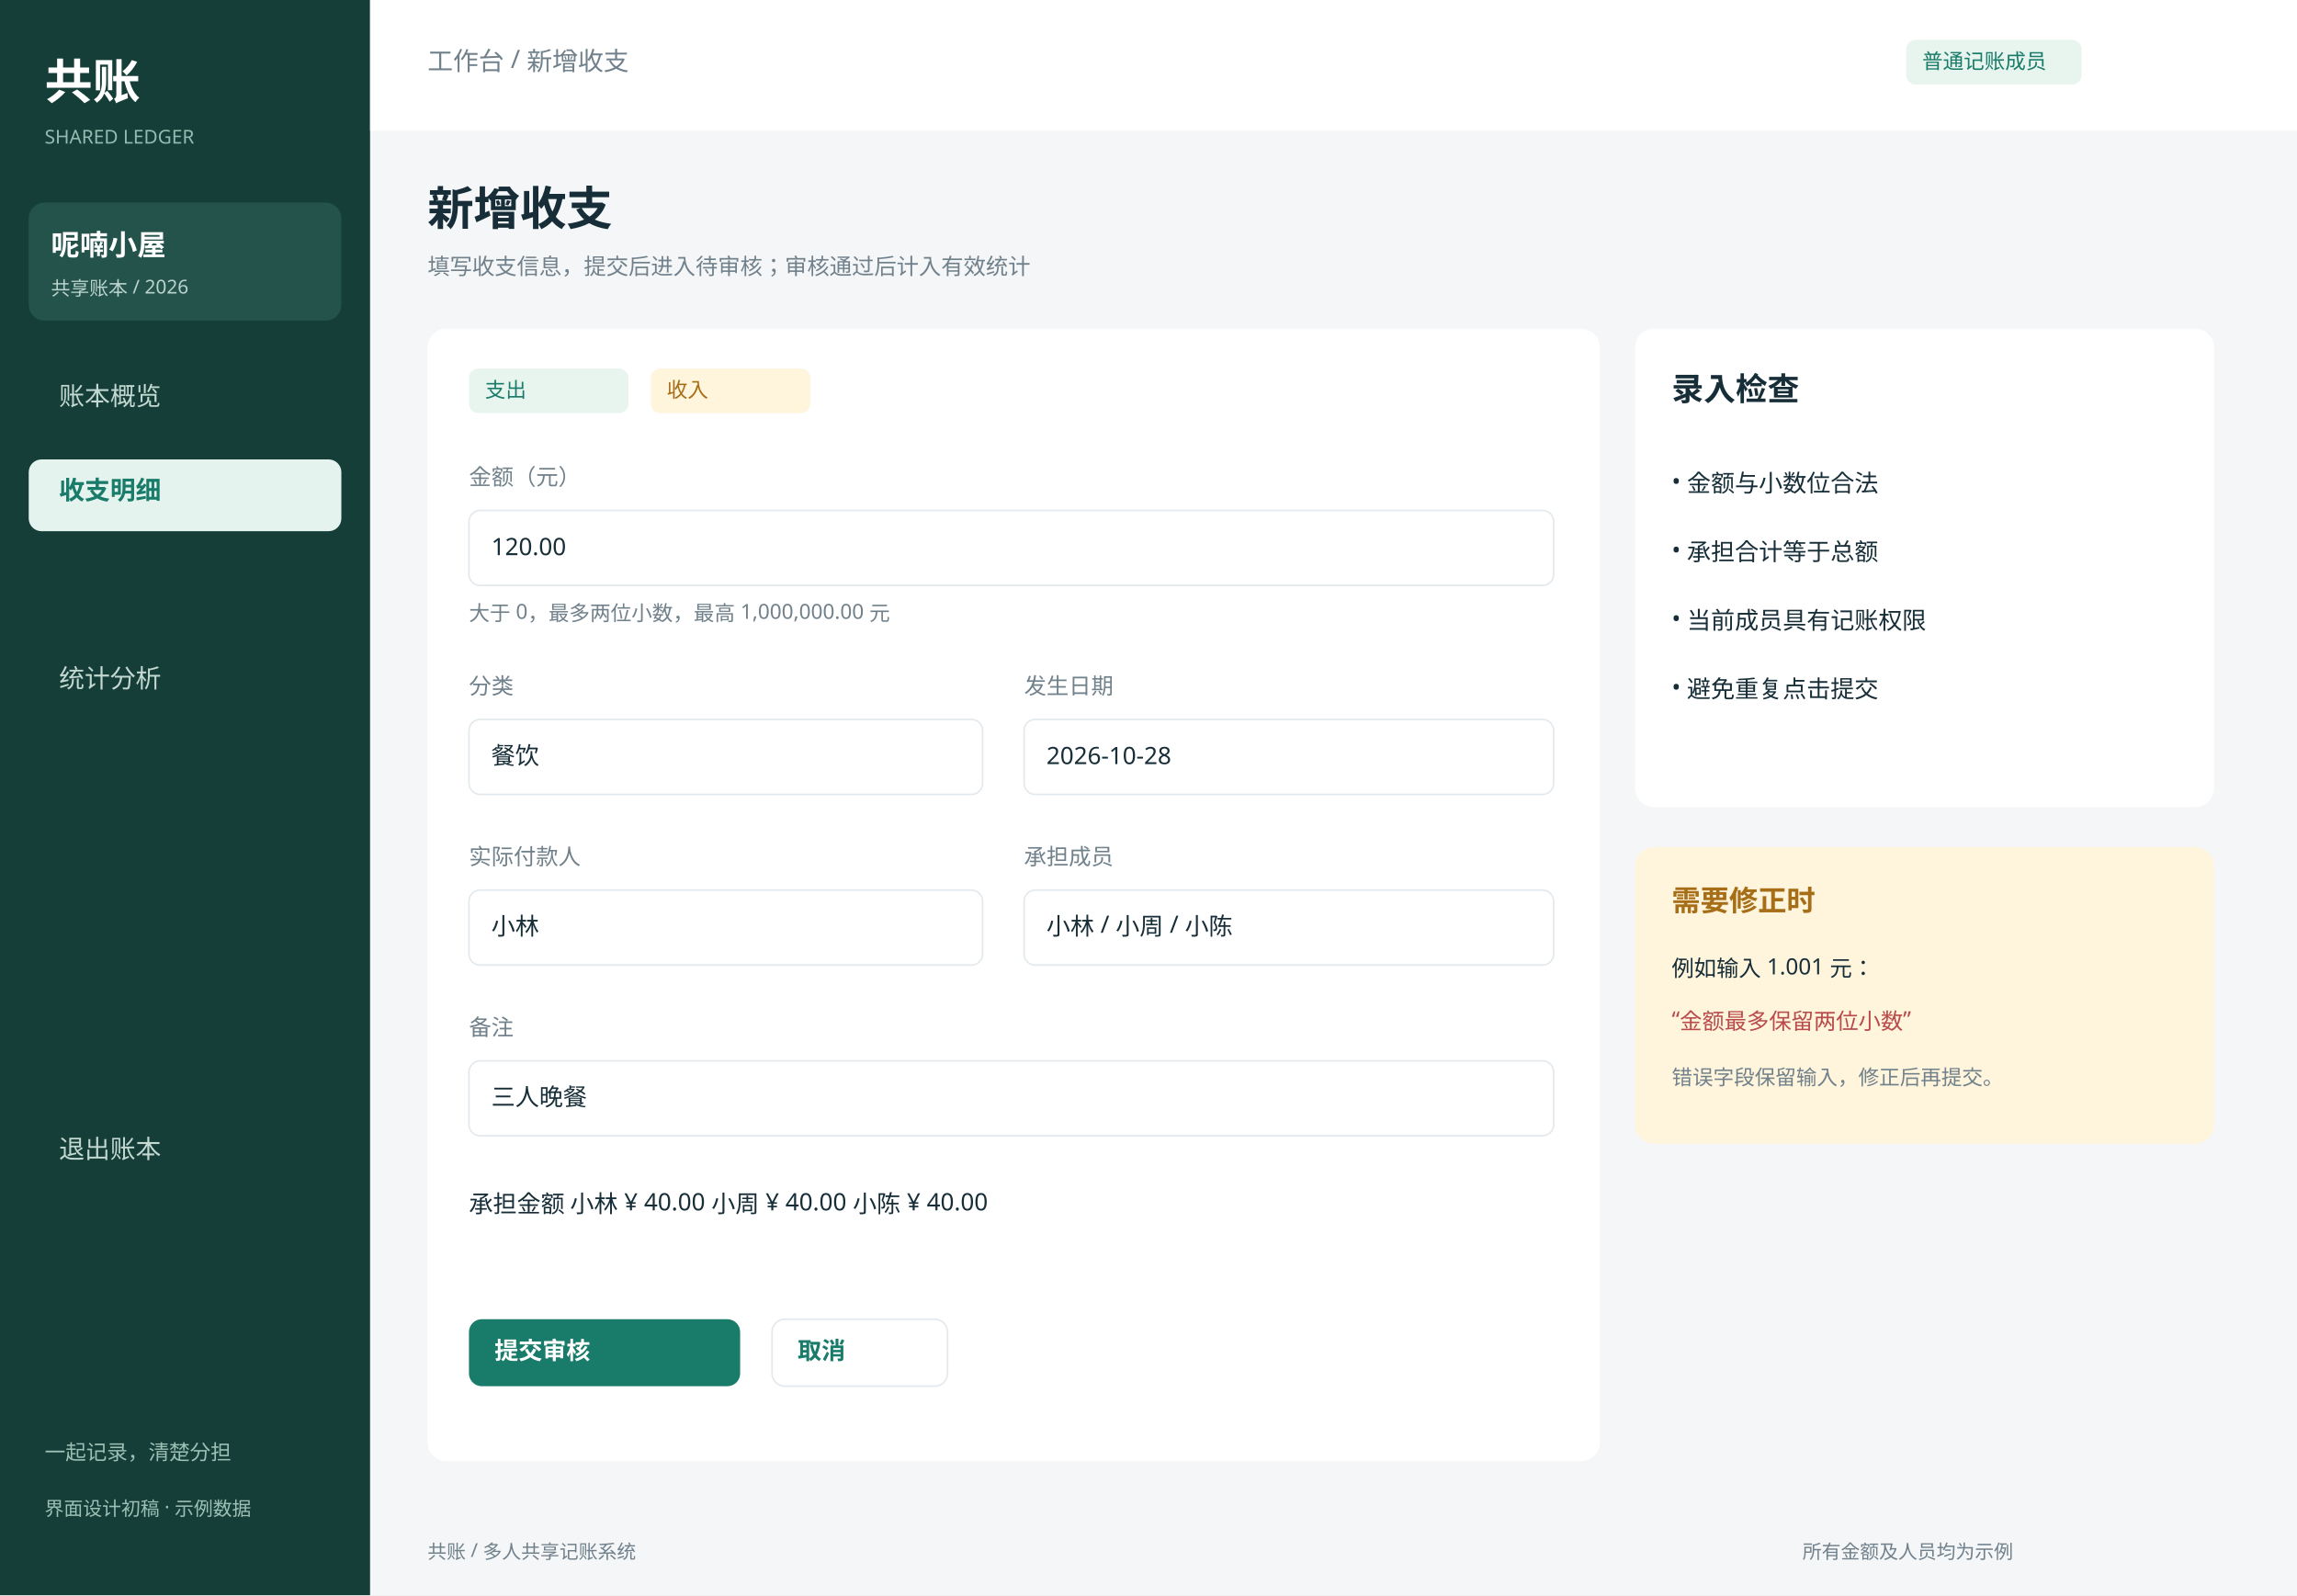
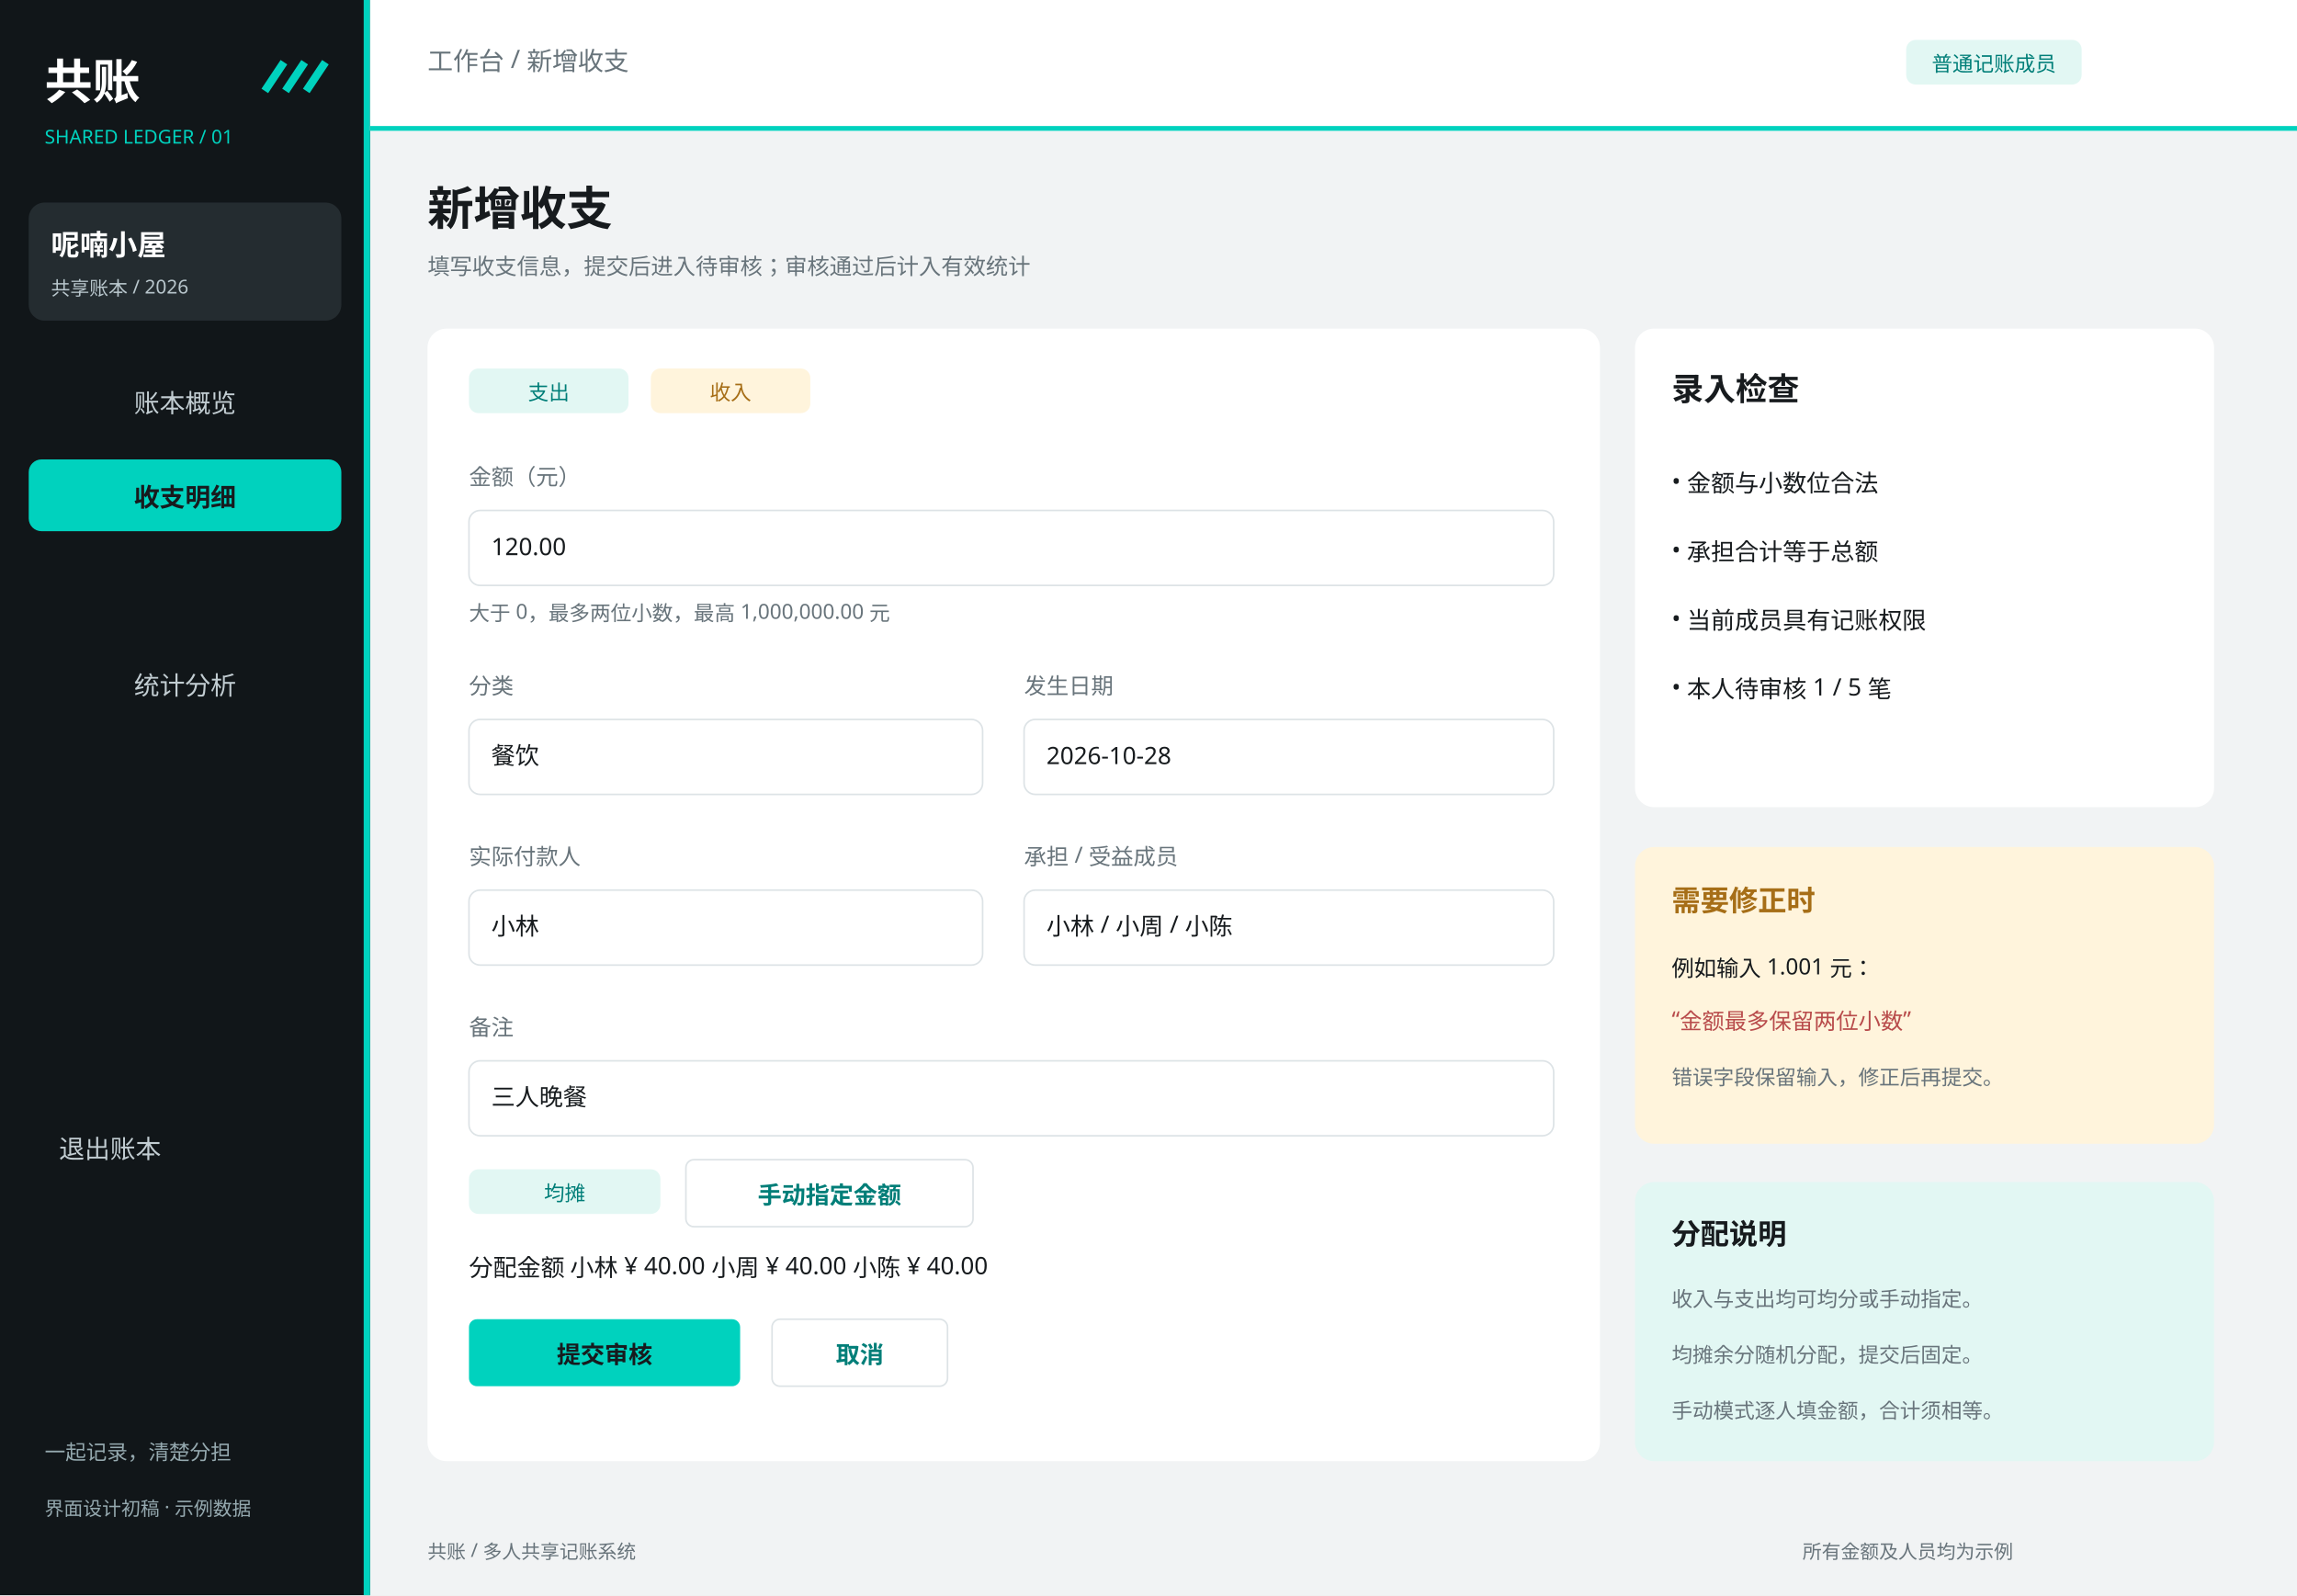
<svg xmlns="http://www.w3.org/2000/svg" width="1440" height="1000" viewBox="0 0 1440 1000">
-   <rect width="1440" height="1000" fill="#F4F6F8" />
-   <rect x="0" y="0" width="232" height="1000" rx="0" fill="#153E39" />
+   <rect width="1440" height="1000" fill="#F1F3F4" />
+   <rect x="0" y="0" width="232" height="1000" rx="0" fill="#111619" />
+   <rect x="228" y="0" width="4" height="1000" rx="0" fill="#00D2BE" />
+   <line x1="166" y1="57" x2="178" y2="39" stroke="#00D2BE" stroke-width="5" />
+   <line x1="179" y1="57" x2="191" y2="39" stroke="#00D2BE" stroke-width="5" />
+   <line x1="192" y1="57" x2="204" y2="39" stroke="#00D2BE" stroke-width="5" />
  <text x="28" y="62" font-family="Microsoft YaHei, sans-serif" font-size="30" font-weight="700" fill="white">共账</text>
-   <text x="28" y="90" font-family="Microsoft YaHei, sans-serif" font-size="12" font-weight="400" fill="#94BBB0">SHARED LEDGER</text>
-   <rect x="18" y="127" width="196" height="74" rx="10" fill="#23534B" />
+   <text x="28" y="90" font-family="Microsoft YaHei, sans-serif" font-size="12" font-weight="400" fill="#00D2BE">SHARED LEDGER / 01</text>
+   <rect x="18" y="127" width="196" height="74" rx="10" fill="#242C30" />
  <text x="32" y="160" font-family="Microsoft YaHei, sans-serif" font-size="18" font-weight="700" fill="white">呢喃小屋</text>
-   <text x="32" y="185" font-family="Microsoft YaHei, sans-serif" font-size="12" font-weight="400" fill="#BBD4CD">共享账本  /  2026</text>
-   <text x="37" y="254" font-family="Microsoft YaHei, sans-serif" font-size="16" font-weight="400" fill="#C2D8D0">账本概览</text>
-   <rect x="18" y="288" width="196" height="45" rx="8" fill="#E4F3ED" />
-   <text x="37" y="313" font-family="Microsoft YaHei, sans-serif" font-size="16" font-weight="700" fill="#197B69">收支明细</text>
-   <text x="37" y="431" font-family="Microsoft YaHei, sans-serif" font-size="16" font-weight="400" fill="#C2D8D0">统计分析</text>
-   <text x="37" y="726" font-family="Microsoft YaHei, sans-serif" font-size="16" font-weight="400" fill="#C2D8D0">退出账本</text>
-   <text x="28" y="915" font-family="Microsoft YaHei, sans-serif" font-size="13" font-weight="400" fill="#9DC0B5">一起记录，清楚分担</text>
-   <text x="28" y="950" font-family="Microsoft YaHei, sans-serif" font-size="12" font-weight="400" fill="#9DC0B5">界面设计初稿  ·  示例数据</text>
+   <text x="32" y="185" font-family="Microsoft YaHei, sans-serif" font-size="12" font-weight="400" fill="#B9C7CD">共享账本  /  2026</text>
+   <text x="116.0" y="251.5" text-anchor="middle" dominant-baseline="central" font-family="Microsoft YaHei, sans-serif" font-size="16" font-weight="400" fill="#C2CDD2">账本概览</text>
+   <rect x="18" y="288" width="196" height="45" rx="8" fill="#00D2BE" />
+   <text x="116.0" y="310.5" text-anchor="middle" dominant-baseline="central" font-family="Microsoft YaHei, sans-serif" font-size="16" font-weight="700" fill="#171B1E">收支明细</text>
+   <text x="116.0" y="428.5" text-anchor="middle" dominant-baseline="central" font-family="Microsoft YaHei, sans-serif" font-size="16" font-weight="400" fill="#C2CDD2">统计分析</text>
+   <text x="37" y="726" font-family="Microsoft YaHei, sans-serif" font-size="16" font-weight="400" fill="#C2CDD2">退出账本</text>
+   <text x="28" y="915" font-family="Microsoft YaHei, sans-serif" font-size="13" font-weight="400" fill="#95A9AF">一起记录，清楚分担</text>
+   <text x="28" y="950" font-family="Microsoft YaHei, sans-serif" font-size="12" font-weight="400" fill="#95A9AF">界面设计初稿  ·  示例数据</text>
  <rect x="232" y="0" width="1208" height="82" rx="0" fill="white" />
-   <text x="268" y="44" font-family="Microsoft YaHei, sans-serif" font-size="16" font-weight="400" fill="#71818B">工作台  /  新增收支</text>
-   <rect x="1195" y="25" width="110" height="28" rx="6" fill="#E8F5EF" />
-   <text x="1205" y="43" font-family="Microsoft YaHei, sans-serif" font-size="13" font-weight="400" fill="#197B69">普通记账成员</text>
-   <text x="268" y="141" font-family="Microsoft YaHei, sans-serif" font-size="29" font-weight="700" fill="#172E38">新增收支</text>
-   <text x="268" y="172" font-family="Microsoft YaHei, sans-serif" font-size="14" font-weight="400" fill="#71818B">填写收支信息，提交后进入待审核；审核通过后计入有效统计</text>
-   <text x="268" y="977" font-family="Microsoft YaHei, sans-serif" font-size="12" font-weight="400" fill="#71818B">共账  /  多人共享记账系统</text>
-   <text x="1130" y="977" font-family="Microsoft YaHei, sans-serif" font-size="12" font-weight="400" fill="#71818B">所有金额及人员均为示例</text>
+   <rect x="232" y="79" width="1208" height="3" rx="0" fill="#00D2BE" />
+   <text x="268" y="44" font-family="Microsoft YaHei, sans-serif" font-size="16" font-weight="400" fill="#68747B">工作台  /  新增收支</text>
+   <rect x="1195" y="25" width="110" height="28" rx="6" fill="#E2F7F3" />
+   <text x="1250.0" y="39.0" text-anchor="middle" dominant-baseline="central" font-family="Microsoft YaHei, sans-serif" font-size="13" font-weight="400" fill="#007E78">普通记账成员</text>
+   <text x="268" y="141" font-family="Microsoft YaHei, sans-serif" font-size="29" font-weight="700" fill="#171B1E">新增收支</text>
+   <text x="268" y="172" font-family="Microsoft YaHei, sans-serif" font-size="14" font-weight="400" fill="#68747B">填写收支信息，提交后进入待审核；审核通过后计入有效统计</text>
+   <text x="268" y="977" font-family="Microsoft YaHei, sans-serif" font-size="12" font-weight="400" fill="#68747B">共账  /  多人共享记账系统</text>
+   <text x="1130" y="977" font-family="Microsoft YaHei, sans-serif" font-size="12" font-weight="400" fill="#68747B">所有金额及人员均为示例</text>
  <rect x="268" y="206" width="735" height="710" rx="12" fill="white" />
-   <rect x="294" y="231" width="100" height="28" rx="6" fill="#E8F5EF" />
-   <text x="304" y="249" font-family="Microsoft YaHei, sans-serif" font-size="13" font-weight="400" fill="#197B69">支出</text>
+   <rect x="294" y="231" width="100" height="28" rx="6" fill="#E2F7F3" />
+   <text x="344.0" y="245.0" text-anchor="middle" dominant-baseline="central" font-family="Microsoft YaHei, sans-serif" font-size="13" font-weight="400" fill="#007E78">支出</text>
  <rect x="408" y="231" width="100" height="28" rx="6" fill="#FFF4DC" />
-   <text x="418" y="249" font-family="Microsoft YaHei, sans-serif" font-size="13" font-weight="400" fill="#A66E17">收入</text>
-   <text x="294" y="304" font-family="Microsoft YaHei, sans-serif" font-size="14" font-weight="400" fill="#71818B">金额（元）</text>
-   <rect x="294" y="320" width="680" height="47" rx="7" fill="white" stroke="#E3E9ED" />
-   <text x="308" y="348" font-family="Microsoft YaHei, sans-serif" font-size="15" font-weight="400" fill="#172E38">120.00</text>
-   <text x="294" y="389" font-family="Microsoft YaHei, sans-serif" font-size="13" font-weight="400" fill="#71818B">大于 0，最多两位小数，最高 1,000,000.00 元</text>
-   <text x="294" y="435" font-family="Microsoft YaHei, sans-serif" font-size="14" font-weight="400" fill="#71818B">分类</text>
-   <rect x="294" y="451" width="322" height="47" rx="7" fill="white" stroke="#E3E9ED" />
-   <text x="308" y="479" font-family="Microsoft YaHei, sans-serif" font-size="15" font-weight="400" fill="#172E38">餐饮</text>
-   <text x="642" y="435" font-family="Microsoft YaHei, sans-serif" font-size="14" font-weight="400" fill="#71818B">发生日期</text>
-   <rect x="642" y="451" width="332" height="47" rx="7" fill="white" stroke="#E3E9ED" />
-   <text x="656" y="479" font-family="Microsoft YaHei, sans-serif" font-size="15" font-weight="400" fill="#172E38">2026-10-28</text>
-   <text x="294" y="542" font-family="Microsoft YaHei, sans-serif" font-size="14" font-weight="400" fill="#71818B">实际付款人</text>
-   <rect x="294" y="558" width="322" height="47" rx="7" fill="white" stroke="#E3E9ED" />
-   <text x="308" y="586" font-family="Microsoft YaHei, sans-serif" font-size="15" font-weight="400" fill="#172E38">小林</text>
-   <text x="642" y="542" font-family="Microsoft YaHei, sans-serif" font-size="14" font-weight="400" fill="#71818B">承担成员</text>
-   <rect x="642" y="558" width="332" height="47" rx="7" fill="white" stroke="#E3E9ED" />
-   <text x="656" y="586" font-family="Microsoft YaHei, sans-serif" font-size="15" font-weight="400" fill="#172E38">小林 / 小周 / 小陈</text>
-   <text x="294" y="649" font-family="Microsoft YaHei, sans-serif" font-size="14" font-weight="400" fill="#71818B">备注</text>
-   <rect x="294" y="665" width="680" height="47" rx="7" fill="white" stroke="#E3E9ED" />
-   <text x="308" y="693" font-family="Microsoft YaHei, sans-serif" font-size="15" font-weight="400" fill="#172E38">三人晚餐</text>
-   <text x="294" y="760" font-family="Microsoft YaHei, sans-serif" font-size="15" font-weight="400" fill="#172E38">承担金额   小林 ¥ 40.00     小周 ¥ 40.00     小陈 ¥ 40.00</text>
-   <rect x="294" y="827" width="170" height="42" rx="8" fill="#197B69" />
-   <text x="310" y="852" font-family="Microsoft YaHei, sans-serif" font-size="15" font-weight="700" fill="white">提交审核</text>
-   <rect x="484" y="827" width="110" height="42" rx="8" fill="white" stroke="#E3E9ED" />
-   <text x="500" y="852" font-family="Microsoft YaHei, sans-serif" font-size="15" font-weight="700" fill="#197B69">取消</text>
+   <text x="458.0" y="245.0" text-anchor="middle" dominant-baseline="central" font-family="Microsoft YaHei, sans-serif" font-size="13" font-weight="400" fill="#A66E17">收入</text>
+   <text x="294" y="304" font-family="Microsoft YaHei, sans-serif" font-size="14" font-weight="400" fill="#68747B">金额（元）</text>
+   <rect x="294" y="320" width="680" height="47" rx="7" fill="white" stroke="#DDE3E6" />
+   <text x="308" y="348" font-family="Microsoft YaHei, sans-serif" font-size="15" font-weight="400" fill="#171B1E">120.00</text>
+   <text x="294" y="389" font-family="Microsoft YaHei, sans-serif" font-size="13" font-weight="400" fill="#68747B">大于 0，最多两位小数，最高 1,000,000.00 元</text>
+   <text x="294" y="435" font-family="Microsoft YaHei, sans-serif" font-size="14" font-weight="400" fill="#68747B">分类</text>
+   <rect x="294" y="451" width="322" height="47" rx="7" fill="white" stroke="#DDE3E6" />
+   <text x="308" y="479" font-family="Microsoft YaHei, sans-serif" font-size="15" font-weight="400" fill="#171B1E">餐饮</text>
+   <text x="642" y="435" font-family="Microsoft YaHei, sans-serif" font-size="14" font-weight="400" fill="#68747B">发生日期</text>
+   <rect x="642" y="451" width="332" height="47" rx="7" fill="white" stroke="#DDE3E6" />
+   <text x="656" y="479" font-family="Microsoft YaHei, sans-serif" font-size="15" font-weight="400" fill="#171B1E">2026-10-28</text>
+   <text x="294" y="542" font-family="Microsoft YaHei, sans-serif" font-size="14" font-weight="400" fill="#68747B">实际付款人</text>
+   <rect x="294" y="558" width="322" height="47" rx="7" fill="white" stroke="#DDE3E6" />
+   <text x="308" y="586" font-family="Microsoft YaHei, sans-serif" font-size="15" font-weight="400" fill="#171B1E">小林</text>
+   <text x="642" y="542" font-family="Microsoft YaHei, sans-serif" font-size="14" font-weight="400" fill="#68747B">承担 / 受益成员</text>
+   <rect x="642" y="558" width="332" height="47" rx="7" fill="white" stroke="#DDE3E6" />
+   <text x="656" y="586" font-family="Microsoft YaHei, sans-serif" font-size="15" font-weight="400" fill="#171B1E">小林 / 小周 / 小陈</text>
+   <text x="294" y="649" font-family="Microsoft YaHei, sans-serif" font-size="14" font-weight="400" fill="#68747B">备注</text>
+   <rect x="294" y="665" width="680" height="47" rx="7" fill="white" stroke="#DDE3E6" />
+   <text x="308" y="693" font-family="Microsoft YaHei, sans-serif" font-size="15" font-weight="400" fill="#171B1E">三人晚餐</text>
+   <rect x="294" y="733" width="120" height="28" rx="6" fill="#E2F7F3" />
+   <text x="354.0" y="747.0" text-anchor="middle" dominant-baseline="central" font-family="Microsoft YaHei, sans-serif" font-size="13" font-weight="400" fill="#007E78">均摊</text>
+   <rect x="430" y="727" width="180" height="42" rx="5" fill="white" stroke="#DDE3E6" />
+   <text x="520.0" y="748.0" text-anchor="middle" dominant-baseline="central" font-family="Microsoft YaHei, sans-serif" font-size="15" font-weight="700" fill="#007E78">手动指定金额</text>
+   <text x="294" y="800" font-family="Microsoft YaHei, sans-serif" font-size="15" font-weight="400" fill="#171B1E">分配金额   小林 ¥ 40.00     小周 ¥ 40.00     小陈 ¥ 40.00</text>
+   <rect x="294" y="827" width="170" height="42" rx="5" fill="#00D2BE" />
+   <text x="379.0" y="848.0" text-anchor="middle" dominant-baseline="central" font-family="Microsoft YaHei, sans-serif" font-size="15" font-weight="700" fill="#171B1E">提交审核</text>
+   <rect x="484" y="827" width="110" height="42" rx="5" fill="white" stroke="#DDE3E6" />
+   <text x="539.0" y="848.0" text-anchor="middle" dominant-baseline="central" font-family="Microsoft YaHei, sans-serif" font-size="15" font-weight="700" fill="#007E78">取消</text>
  <rect x="1025" y="206" width="363" height="300" rx="12" fill="white" />
-   <text x="1048" y="251" font-family="Microsoft YaHei, sans-serif" font-size="20" font-weight="700" fill="#172E38">录入检查</text>
-   <text x="1048" y="307" font-family="Microsoft YaHei, sans-serif" font-size="15" font-weight="400" fill="#172E38">• 金额与小数位合法</text>
-   <text x="1048" y="350" font-family="Microsoft YaHei, sans-serif" font-size="15" font-weight="400" fill="#172E38">• 承担合计等于总额</text>
-   <text x="1048" y="393" font-family="Microsoft YaHei, sans-serif" font-size="15" font-weight="400" fill="#172E38">• 当前成员具有记账权限</text>
-   <text x="1048" y="436" font-family="Microsoft YaHei, sans-serif" font-size="15" font-weight="400" fill="#172E38">• 避免重复点击提交</text>
+   <text x="1048" y="251" font-family="Microsoft YaHei, sans-serif" font-size="20" font-weight="700" fill="#171B1E">录入检查</text>
+   <text x="1048" y="307" font-family="Microsoft YaHei, sans-serif" font-size="15" font-weight="400" fill="#171B1E">• 金额与小数位合法</text>
+   <text x="1048" y="350" font-family="Microsoft YaHei, sans-serif" font-size="15" font-weight="400" fill="#171B1E">• 承担合计等于总额</text>
+   <text x="1048" y="393" font-family="Microsoft YaHei, sans-serif" font-size="15" font-weight="400" fill="#171B1E">• 当前成员具有记账权限</text>
+   <text x="1048" y="436" font-family="Microsoft YaHei, sans-serif" font-size="15" font-weight="400" fill="#171B1E">• 本人待审核 1 / 5 笔</text>
  <rect x="1025" y="531" width="363" height="186" rx="12" fill="#FFF4DC" />
  <text x="1048" y="571" font-family="Microsoft YaHei, sans-serif" font-size="18" font-weight="700" fill="#A66E17">需要修正时</text>
-   <text x="1048" y="612" font-family="Microsoft YaHei, sans-serif" font-size="14" font-weight="400" fill="#172E38">例如输入 1.001 元：</text>
+   <text x="1048" y="612" font-family="Microsoft YaHei, sans-serif" font-size="14" font-weight="400" fill="#171B1E">例如输入 1.001 元：</text>
  <text x="1048" y="644" font-family="Microsoft YaHei, sans-serif" font-size="14" font-weight="400" fill="#B84B4B">“金额最多保留两位小数”</text>
-   <text x="1048" y="680" font-family="Microsoft YaHei, sans-serif" font-size="13" font-weight="400" fill="#71818B">错误字段保留输入，修正后再提交。</text>
+   <text x="1048" y="680" font-family="Microsoft YaHei, sans-serif" font-size="13" font-weight="400" fill="#68747B">错误字段保留输入，修正后再提交。</text>
+   <rect x="1025" y="741" width="363" height="175" rx="12" fill="#E2F7F3" />
+   <text x="1048" y="780" font-family="Microsoft YaHei, sans-serif" font-size="18" font-weight="700" fill="#171B1E">分配说明</text>
+   <text x="1048" y="819" font-family="Microsoft YaHei, sans-serif" font-size="13" font-weight="400" fill="#68747B">收入与支出均可均分或手动指定。</text>
+   <text x="1048" y="854" font-family="Microsoft YaHei, sans-serif" font-size="13" font-weight="400" fill="#68747B">均摊余分随机分配，提交后固定。</text>
+   <text x="1048" y="889" font-family="Microsoft YaHei, sans-serif" font-size="13" font-weight="400" fill="#68747B">手动模式逐人填金额，合计须相等。</text>
</svg>
